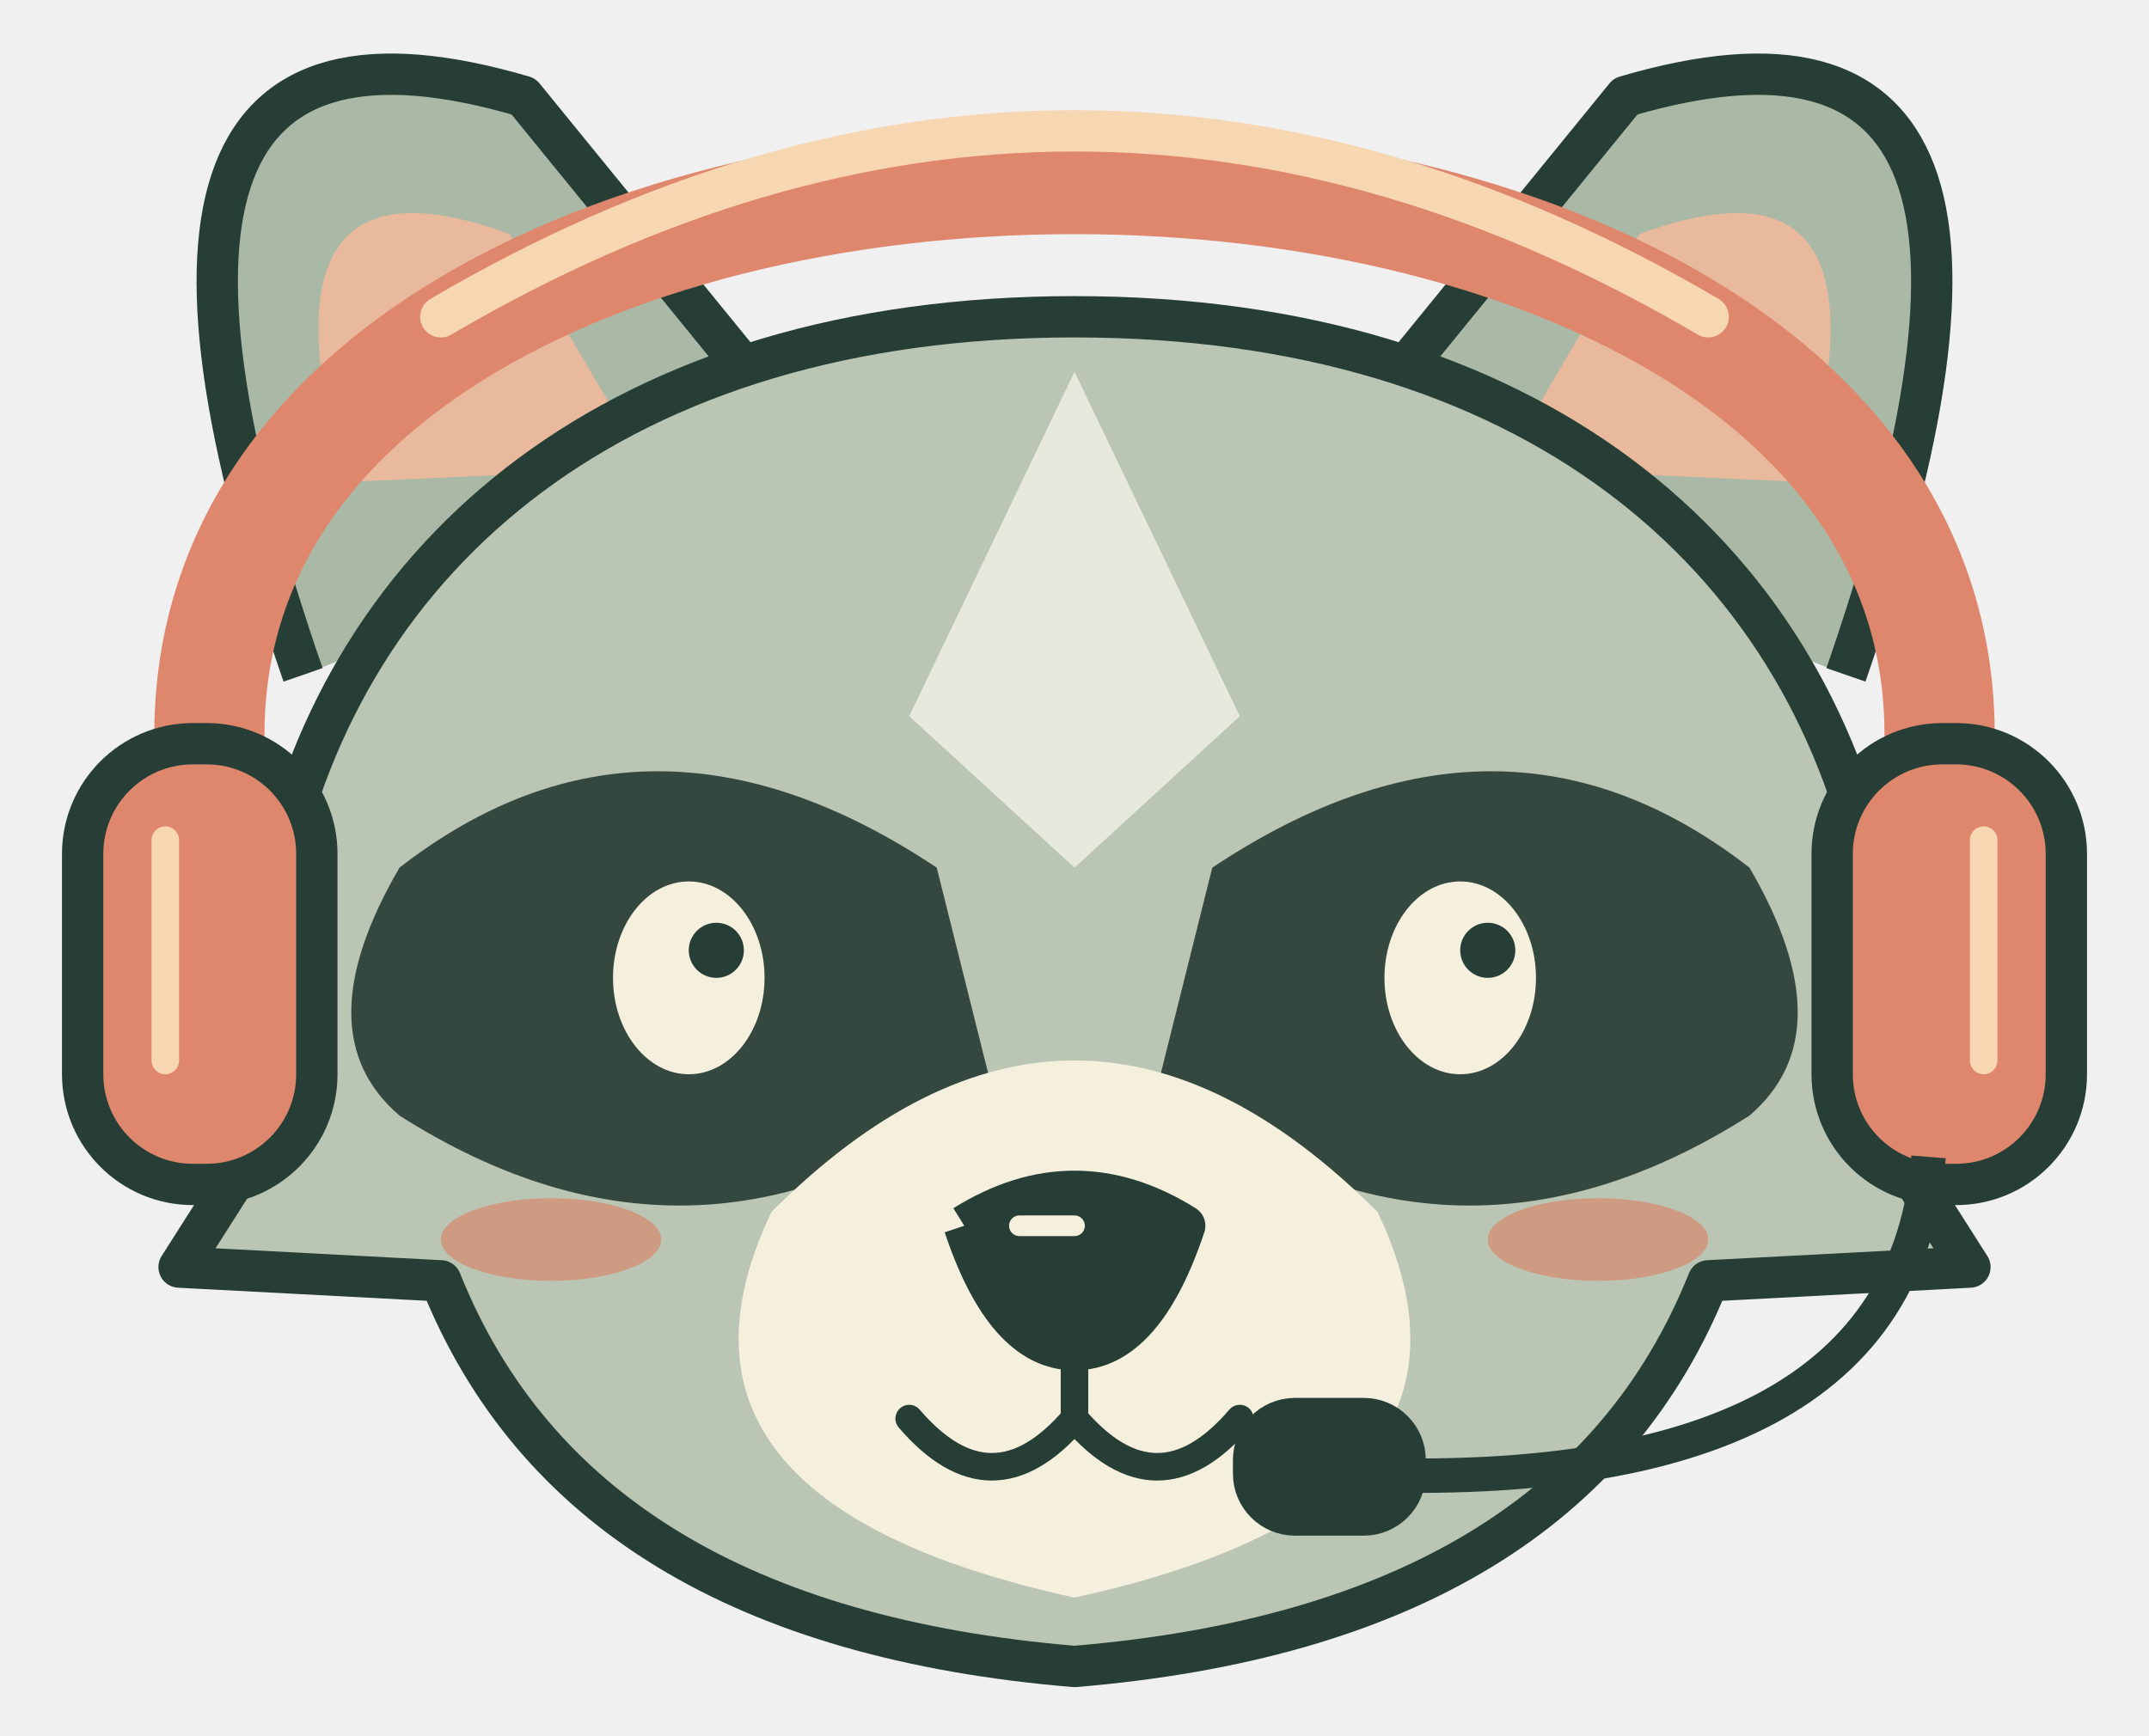
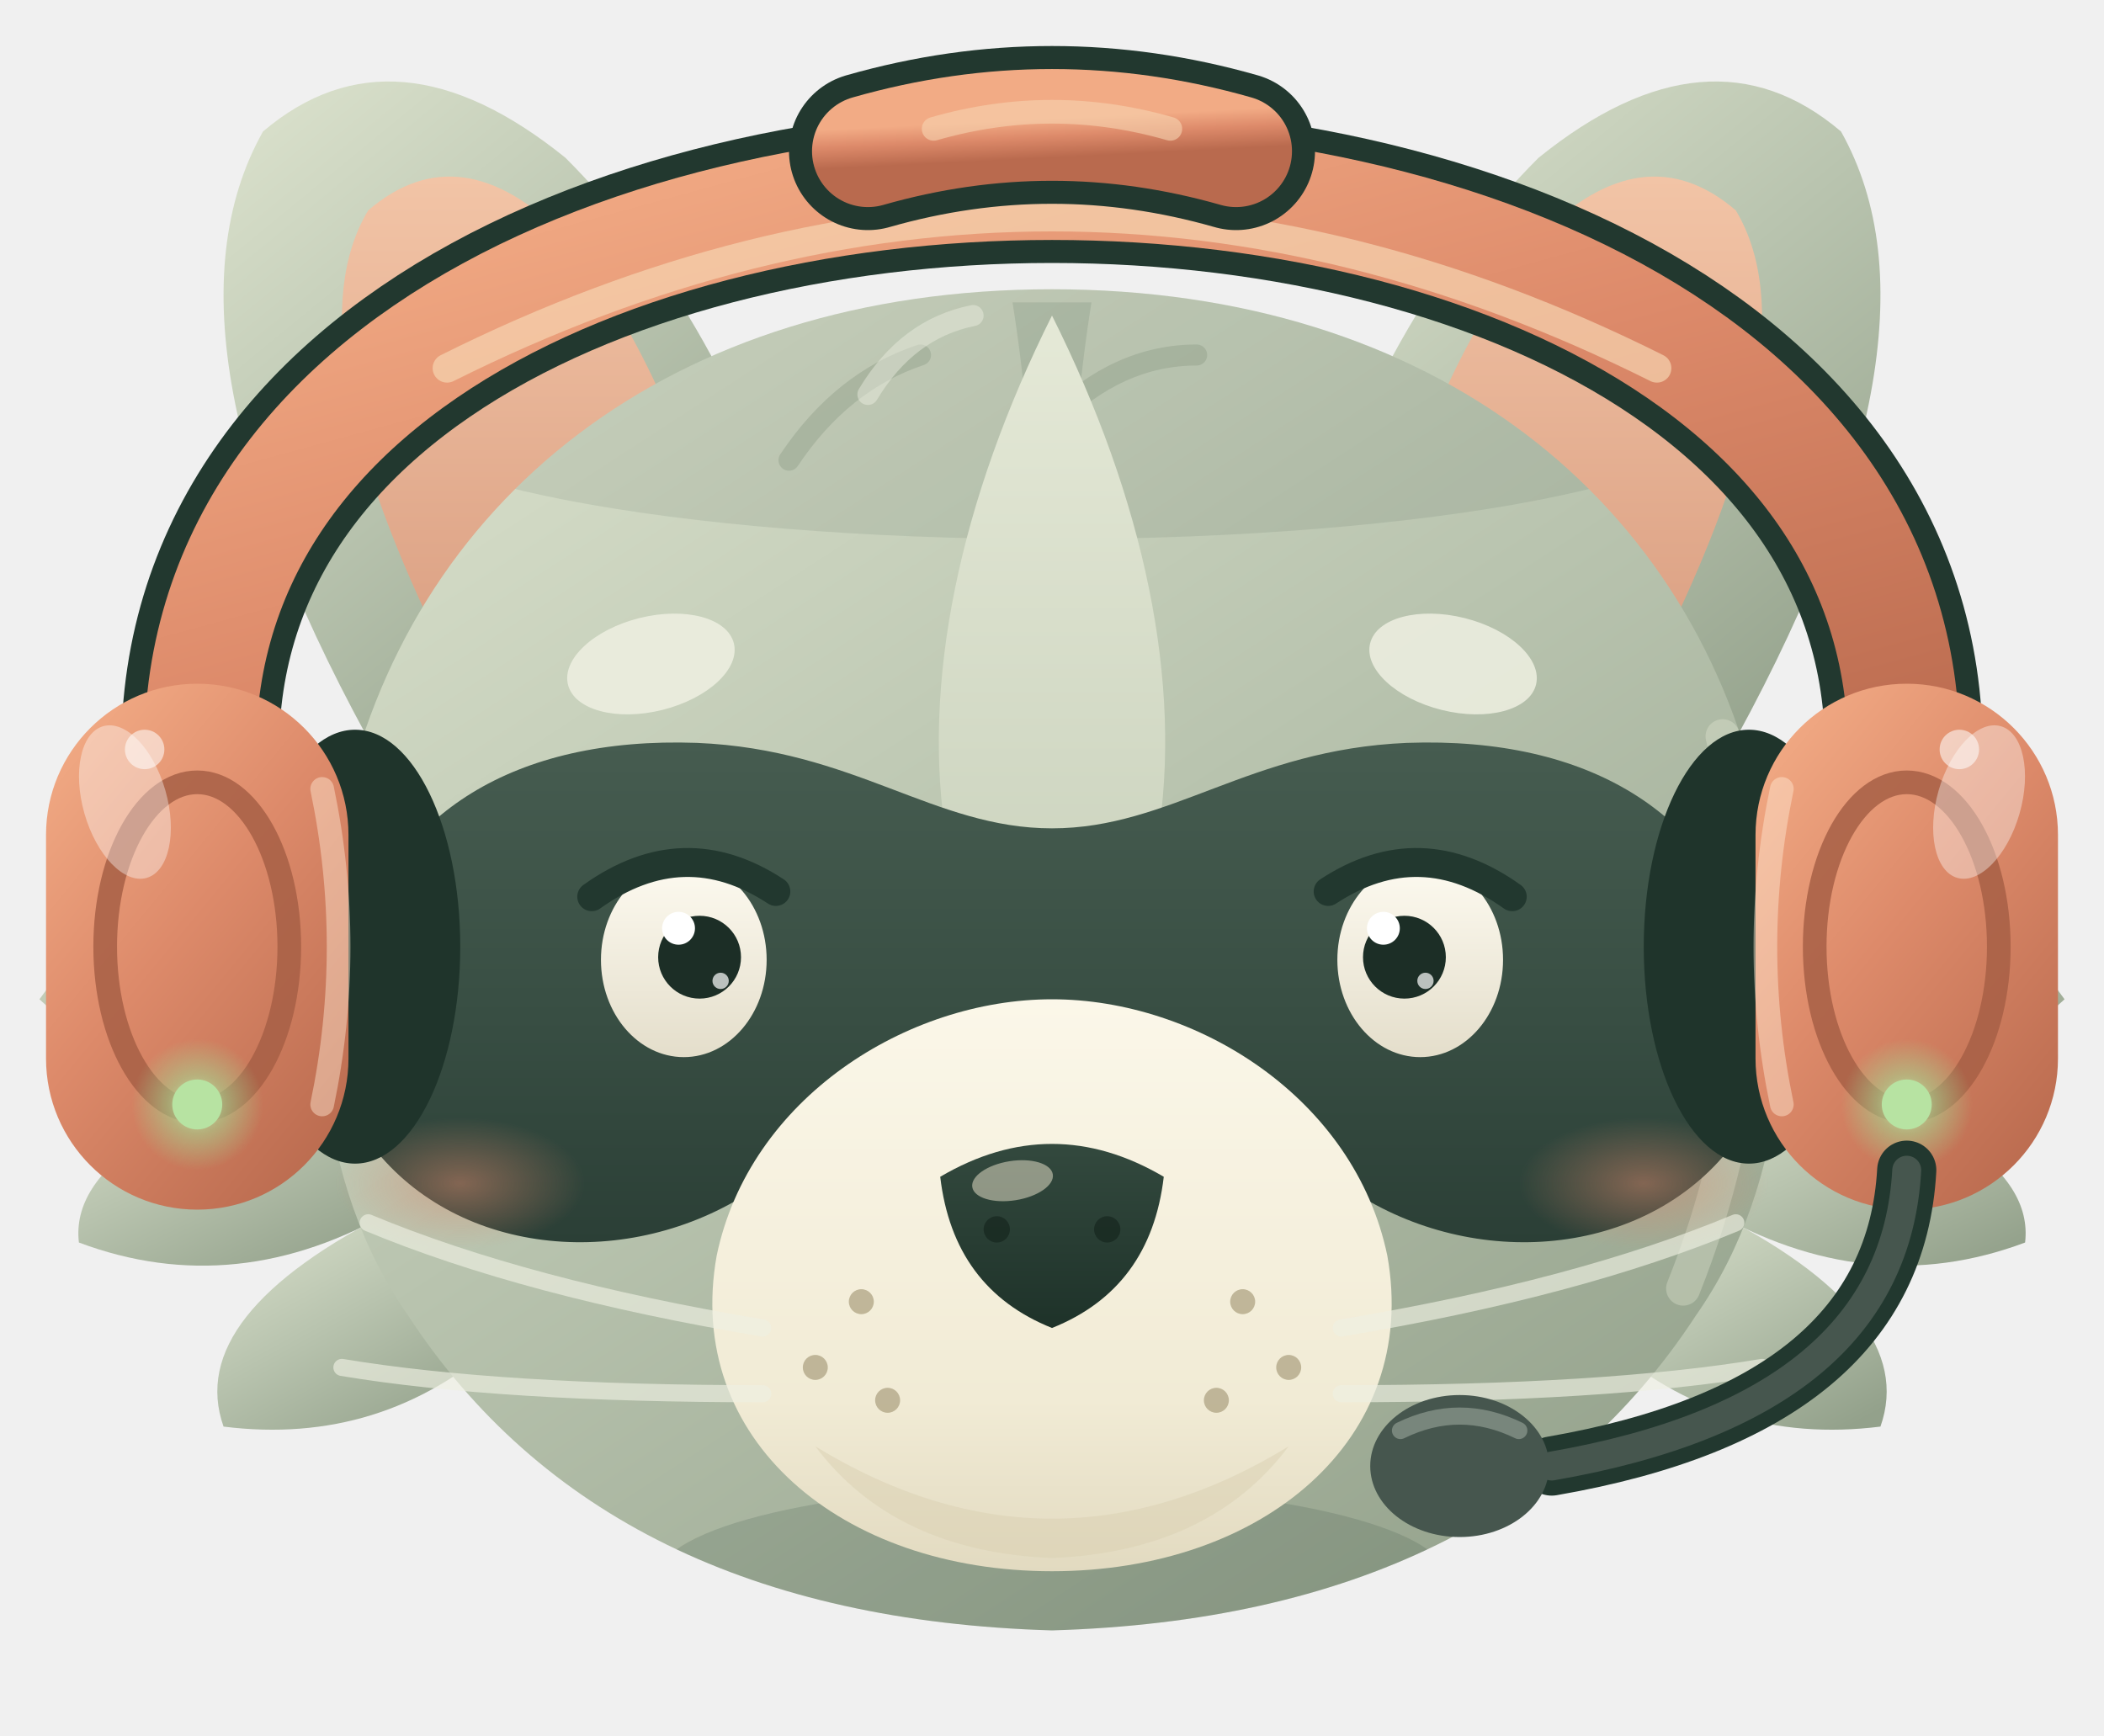
- <svg xmlns="http://www.w3.org/2000/svg" viewBox="62 42 156 126">
+ <svg xmlns="http://www.w3.org/2000/svg" viewBox="60 40 160 132">
  <style>.happy,.smile,.sleep{display:none}</style>
-   <g class="head" stroke="#263e35" stroke-width="3" stroke-linejoin="round">
+   <defs>
+     <radialGradient id="k-halo" cx=".5" cy=".47" r=".55">
+       <stop offset="0" stop-color="#f1f4e6" />
+       <stop offset=".62" stop-color="#e7edda" />
+       <stop offset=".88" stop-color="#dbe4ca" stop-opacity=".6" />
+       <stop offset="1" stop-color="#d7e0c5" stop-opacity="0" />
+     </radialGradient>
+     <radialGradient id="k-shadow" cx=".5" cy=".5" r=".5">
+       <stop offset="0" stop-color="#263e35" stop-opacity=".3" />
+       <stop offset=".6" stop-color="#263e35" stop-opacity=".14" />
+       <stop offset="1" stop-color="#263e35" stop-opacity="0" />
+     </radialGradient>
+     <linearGradient id="k-fur" x1=".15" y1="0" x2=".85" y2="1">
+       <stop offset="0" stop-color="#d8dfca" />
+       <stop offset=".45" stop-color="#b9c4af" />
+       <stop offset="1" stop-color="#93a18b" />
+     </linearGradient>
+     <linearGradient id="k-fur-lt" x1=".2" y1="0" x2=".8" y2="1">
+       <stop offset="0" stop-color="#eef0e2" />
+       <stop offset="1" stop-color="#cfd7c3" />
+     </linearGradient>
+     <linearGradient id="k-muz" x1=".5" y1="0" x2=".5" y2="1">
+       <stop offset="0" stop-color="#fbf7e9" />
+       <stop offset=".7" stop-color="#f1ebd5" />
+       <stop offset="1" stop-color="#e2dac0" />
+     </linearGradient>
+     <linearGradient id="k-mask" x1=".5" y1="0" x2=".5" y2="1">
+       <stop offset="0" stop-color="#465c50" />
+       <stop offset=".55" stop-color="#384e43" />
+       <stop offset="1" stop-color="#2b3f36" />
+     </linearGradient>
+     <linearGradient id="k-hood" x1=".25" y1="0" x2=".8" y2="1">
+       <stop offset="0" stop-color="#33503f" />
+       <stop offset=".5" stop-color="#274035" />
+       <stop offset="1" stop-color="#1a2e25" />
+     </linearGradient>
+     <linearGradient id="k-hood-lt" x1=".5" y1="0" x2=".5" y2="1">
+       <stop offset="0" stop-color="#527059" />
+       <stop offset="1" stop-color="#3a5445" />
+     </linearGradient>
+     <linearGradient id="k-copper" x1=".15" y1="0" x2=".85" y2="1">
+       <stop offset="0" stop-color="#f2ab85" />
+       <stop offset=".45" stop-color="#dd8a6a" />
+       <stop offset="1" stop-color="#b96a4e" />
+     </linearGradient>
+     <linearGradient id="k-ear" x1=".5" y1="0" x2=".5" y2="1">
+       <stop offset="0" stop-color="#f2c4a6" />
+       <stop offset="1" stop-color="#dba083" />
+     </linearGradient>
+     <linearGradient id="k-cream" x1=".3" y1="0" x2=".7" y2="1">
+       <stop offset="0" stop-color="#fdf9ec" />
+       <stop offset="1" stop-color="#e3dbc1" />
+     </linearGradient>
+     <linearGradient id="k-nose" x1=".5" y1="0" x2=".5" y2="1">
+       <stop offset="0" stop-color="#33493e" />
+       <stop offset="1" stop-color="#1e3229" />
+     </linearGradient>
+     <linearGradient id="k-blaze" x1=".5" y1="0" x2=".5" y2="1">
+       <stop offset="0" stop-color="#e5e9d7" />
+       <stop offset="1" stop-color="#ccd4bf" />
+     </linearGradient>
+     <linearGradient id="k-eye" x1=".5" y1="0" x2=".5" y2="1">
+       <stop offset="0" stop-color="#fdfaf0" />
+       <stop offset="1" stop-color="#e4decb" />
+     </linearGradient>
+     <radialGradient id="k-led" cx=".5" cy=".5" r=".5">
+       <stop offset="0" stop-color="#cdf0b8" stop-opacity=".95" />
+       <stop offset=".45" stop-color="#a5d892" stop-opacity=".55" />
+       <stop offset="1" stop-color="#a5d892" stop-opacity="0" />
+     </radialGradient>
+     <radialGradient id="k-blush" cx=".5" cy=".5" r=".5">
+       <stop offset="0" stop-color="#d8886c" stop-opacity=".5" />
+       <stop offset="1" stop-color="#d8886c" stop-opacity="0" />
+     </radialGradient>
+     <clipPath id="k-tailclip">
+       <path d="M178 252 C202 268 230 266 248 240 C262 220 262 192 250 176 C242 164 228 162 220 170 C214 176 214 186 220 192 C228 200 232 212 228 224 C224 238 210 248 196 246 C188 245 180 246 178 252 Z" />
+     </clipPath>
+     <clipPath id="k-bodyclip">
+       <path d="M100 166 Q140 151 180 166 L189 240 Q140 261 91 240 Z" />
+     </clipPath>
+     <clipPath id="k-headclip">
+       <path d="M140 62 C111 62 91 78 86 102 C83 116 84 130 91 140 Q106 163 140 164 Q174 163 189 140 C196 130 197 116 194 102 C189 78 169 62 140 62 Z" />
+     </clipPath>
+   </defs>
+   <g class="head">
    <g class="ear earL">
-       <path d="M84 91 Q66 39 100 49 L122 76" fill="#aab8a6" />
-       <path d="M87 77 Q80 52 99 59 L109 76" fill="#e9b99d" stroke="none" />
+       <path d="M89 98 Q71 66 80 50 Q90 41.5 103 52 Q115 64 121 84 Z" fill="url(#k-fur)" />
+       <path d="M94 90 Q82 66 88 56 Q95 50 103 58 Q111 68 115 84 Z" fill="url(#k-ear)" stroke="none" />
+       <path d="M95 96q3-8 10-11" fill="none" stroke="#eef0e2" stroke-width="2" stroke-linecap="round" opacity=".5" />
    </g>
    <g class="ear earR">
-       <path d="M158 76 L180 49 Q214 39 196 91" fill="#aab8a6" />
-       <path d="M171 76 L181 59 Q200 52 193 77" fill="#e9b99d" stroke="none" />
+       <path d="M191 98 Q209 66 200 50 Q190 41.5 177 52 Q165 64 159 84 Z" fill="url(#k-fur)" />
+       <path d="M186 90 Q198 66 192 56 Q185 50 177 58 Q169 68 165 84 Z" fill="url(#k-ear)" stroke="none" />
+       <path d="M185 96q-3-8-10-11" fill="none" stroke="#eef0e2" stroke-width="2" stroke-linecap="round" opacity=".5" />
    </g>
-     <path d="M140 65 C107 65 87 82 82 106 L70 119 L82 123 L75 134 L94 135 Q104 160 140 163 Q176 160 186 135 L205 134 L198 123 L210 119 L198 106 C193 82 173 65 140 65Z" fill="#bac5b4" />
-     <path d="M140 69 L128 94 L140 105 L152 94Z" fill="#e7e9dc" stroke="none" />
-     <path d="M91 105 Q109 91 130 105 L134 121 Q113 137 91 123 Q84 117 91 105Z M189 105 Q171 91 150 105 L146 121 Q167 137 189 123 Q196 117 189 105Z" fill="#34483f" stroke="none" />
-     <path d="M118 130 Q140 108 162 130 Q172 151 140 158 Q108 151 118 130Z" fill="#f5f0dd" stroke="none" />
+     <g stroke-width="2.6">
+       <path d="M92 108 Q70 106 63 116 Q72 124.5 90 120 Z" fill="url(#k-fur)" />
+       <path d="M88 120 Q65 126 66 134.5 Q78 139 90 132 Z" fill="url(#k-fur)" />
+       <path d="M90 132 Q74 140 77 148.5 Q89 150 98 142 Z" fill="url(#k-fur)" />
+       <path d="M188 108 Q210 106 217 116 Q208 124.5 190 120 Z" fill="url(#k-fur)" />
+       <path d="M192 120 Q215 126 214 134.5 Q202 139 190 132 Z" fill="url(#k-fur)" />
+       <path d="M190 132 Q206 140 203 148.5 Q191 150 182 142 Z" fill="url(#k-fur)" />
+     </g>
+     <path d="M140 62 C111 62 91 78 86 102 C83 116 84 130 91 140 Q106 163 140 164 Q174 163 189 140 C196 130 197 116 194 102 C189 78 169 62 140 62 Z" fill="url(#k-fur)" />
+     <g clip-path="url(#k-headclip)" stroke="none">
+       <path d="M137 63 Q140 82 137 99 L143 99 Q140 82 143 63 Z" fill="#8b9a85" opacity=".3" />
+       <ellipse cx="140" cy="71" rx="52" ry="10" fill="#263e35" opacity=".1" />
+       <ellipse cx="140" cy="160" rx="30" ry="7" fill="#263e35" opacity=".16" />
+       <path d="M120 75q4-6 10-8m10 5q5-5 11-5" fill="none" stroke="#8b9a85" stroke-width="1.6" stroke-linecap="round" opacity=".4" />
+       <path d="M126 70q3-5 8-6" fill="none" stroke="#eef0e2" stroke-width="1.6" stroke-linecap="round" opacity=".45" />
+     </g>
+     <path d="M188 138 Q196 118 191 96" fill="none" stroke="#eef1de" stroke-width="2.6" stroke-linecap="round" opacity=".3" />
+     <path d="M140 64 C133 78 130 92 132 104 C136 110 144 110 148 104 C150 92 147 78 140 64 Z" fill="url(#k-blaze)" stroke="none" />
+     <ellipse cx="109.5" cy="90.5" rx="6.5" ry="3.6" fill="#eef0e2" opacity=".85" stroke="none" transform="rotate(-14 109.5 90.5)" />
+     <ellipse cx="170.5" cy="90.5" rx="6.5" ry="3.6" fill="#eef0e2" opacity=".85" stroke="none" transform="rotate(14 170.5 90.5)" />
+     <path d="M140 103 C131 103 125 97 113 96.5 C99 96 90 102 87 112 Q84 120 89 128 C96 136 109 136.5 118 130 Q129 123 140 123 Q151 123 162 130 C171 136.5 184 136 191 128 Q196 120 193 112 C190 102 181 96 167 96.5 C155 97 149 103 140 103 Z" fill="url(#k-mask)" stroke="none" />
+     <ellipse cx="95" cy="130" rx="9.5" ry="5" fill="url(#k-blush)" stroke="none" />
+     <ellipse cx="185" cy="130" rx="9.5" ry="5" fill="url(#k-blush)" stroke="none" />
+     <path d="M140 116 C151 116 163 123.5 165.5 135.5 C168 149.5 156 159.5 140 159.5 C124 159.5 112 149.5 114.5 135.5 C117 123.5 129 116 140 116 Z" fill="url(#k-muz)" stroke="none" />
+     <path d="M122 150 Q140 161 158 150 Q152 158 140 158.5 Q128 158 122 150 Z" fill="#d9d0b2" stroke="none" opacity=".5" />
+     <g fill="#b3a888" stroke="none" opacity=".8">
+       <circle cx="125.5" cy="139" r=".95" />
+       <circle cx="122" cy="144" r=".95" />
+       <circle cx="127.5" cy="146.5" r=".95" />
+       <circle cx="154.5" cy="139" r=".95" />
+       <circle cx="158" cy="144" r=".95" />
+       <circle cx="152.5" cy="146.5" r=".95" />
+     </g>
+     <g class="whisk" fill="none" stroke="#eef0e2" stroke-width="1.3" stroke-linecap="round" opacity=".65">
+       <path d="M118 141 Q100 138 88 133 M118 146 Q98 146 86 144" />
+       <path d="M162 141 Q180 138 192 133 M162 146 Q182 146 194 144" />
+     </g>
    <g class="eyes" stroke="none">
      <g>
-         <ellipse cx="112" cy="113" rx="5.5" ry="7" fill="#f5f0dd" />
-         <ellipse cx="168" cy="113" rx="5.5" ry="7" fill="#f5f0dd" />
-         <circle cx="114" cy="111" r="2" fill="#263e35" />
-         <circle cx="170" cy="111" r="2" fill="#263e35" />
+         <ellipse cx="112" cy="113" rx="6.3" ry="7.4" fill="url(#k-eye)" />
+         <ellipse cx="168" cy="113" rx="6.3" ry="7.4" fill="url(#k-eye)" />
+         <circle cx="113.2" cy="112.8" r="3.15" fill="#1c2e26" />
+         <circle cx="166.8" cy="112.8" r="3.15" fill="#1c2e26" />
+         <circle cx="111.6" cy="110.6" r="1.25" fill="#ffffff" />
+         <circle cx="114.8" cy="114.6" r=".62" fill="#ffffff" opacity=".7" />
+         <circle cx="165.2" cy="110.6" r="1.25" fill="#ffffff" />
+         <circle cx="168.4" cy="114.6" r=".62" fill="#ffffff" opacity=".7" />
      </g>
+       <path d="M105 108.2 Q112 103.2 119 107.8 M161 107.8 Q168 103.2 175 108.2" fill="none" stroke="#22382f" stroke-width="2.2" stroke-linecap="round" />
    </g>
-     <g class="happy" fill="none" stroke="#f5f0dd" stroke-linecap="round">
-       <path d="M106 116 Q112 105 118 116 M162 116 Q168 105 174 116" />
+     <g class="happy" fill="none" stroke="#f5f0dd" stroke-width="3.2" stroke-linecap="round">
+       <path d="M104.5 116 Q112 106.5 119.5 116 M160.5 116 Q168 106.5 175.5 116" />
    </g>
-     <g class="sleep" fill="none" stroke="#f5f0dd" stroke-linecap="round">
-       <path d="M106 112 Q112 120 118 112 M162 112 Q168 120 174 112" />
+     <g class="sleep" fill="none" stroke="#f5f0dd" stroke-width="3" stroke-linecap="round">
+       <path d="M104.5 113.5 Q112 120 119.5 113.5 M160.5 113.5 Q168 120 175.5 113.5" />
    </g>
    <g class="nose">
-       <path d="M132 131 Q140 126 148 131 Q145 140 140 140 Q135 140 132 131" fill="#263e35" />
-       <path d="M136 131h4" stroke="#f5f0dd" stroke-width="1.5" stroke-linecap="round" />
+       <path d="M131.5 129.5 Q140 124.5 148.5 129.5 Q147.5 138 140 141 Q132.5 138 131.5 129.5 Z" fill="url(#k-nose)" stroke-width="1.6" />
+       <ellipse cx="137" cy="129.8" rx="3.1" ry="1.5" fill="#f2ead2" opacity=".5" stroke="none" transform="rotate(-9 137 129.8)" />
+       <circle cx="135.8" cy="133.5" r="1" fill="#101f18" opacity=".55" stroke="none" />
+       <circle cx="144.2" cy="133.5" r="1" fill="#101f18" opacity=".55" stroke="none" />
    </g>
-     <path class="mouth" d="M140 140v5q-6 7-12 0m12 0q6 7 12 0" fill="none" stroke-width="2" stroke-linecap="round" />
-     <path class="smile" d="M130 143 Q140 162 150 143Z" fill="#263e35" />
-     <g fill="#d8886c" stroke="none" opacity=".7">
-       <ellipse cx="102" cy="132" rx="8" ry="3" />
-       <ellipse cx="178" cy="132" rx="8" ry="3" />
+     <path class="mouth" d="M140 141v4.5M140 145.5Q134.5 151 129 148m11-2.5Q145.5 151 151 148" fill="none" stroke-width="2" stroke-linecap="round" />
+     <g class="smile">
+       <path d="M128.5 143.5 Q140 165 151.5 143.5 Q140 150 128.5 143.5 Z" fill="#22382f" stroke-width="2" />
+       <path d="M135 152.5 Q140 158 145 152.5 Q140 150 135 152.5 Z" fill="#dd9178" stroke="none" />
    </g>
-     <path d="M78 103 C65 39 215 39 202 103" fill="none" stroke="#df876d" stroke-width="8" stroke-linecap="round" />
-     <path d="M94 65 Q140 38 186 65" fill="none" stroke="#f7d6b2" stroke-width="3" stroke-linecap="round" />
-     <rect x="68" y="96" width="17" height="32" rx="8" fill="#df876d" />
-     <rect x="195" y="96" width="17" height="32" rx="8" fill="#df876d" />
-     <path d="M74 103v16m132-16v16" stroke="#f7d6b2" stroke-width="2" stroke-linecap="round" />
-     <path d="M202 126 Q200 151 159 149" fill="none" stroke="#263e35" stroke-width="2.5" />
-     <rect x="153" y="145" width="11" height="7" rx="3" fill="#263e35" />
+     <path d="M76 105 C63 37 217 37 204 105" fill="none" stroke="#22382f" stroke-width="12" stroke-linecap="round" />
+     <path d="M76 105 C63 37 217 37 204 105" fill="none" stroke="url(#k-copper)" stroke-width="8.5" stroke-linecap="round" />
+     <path d="M94 68 Q140 45 186 68" fill="none" stroke="#f6d4b0" stroke-width="2.2" stroke-linecap="round" opacity=".7" />
+     <path d="M126 51.5 Q140 47.5 154 51.5" fill="none" stroke="#22382f" stroke-width="12" stroke-linecap="round" />
+     <path d="M126 51.5 Q140 47.5 154 51.5" fill="none" stroke="url(#k-copper)" stroke-width="8.5" stroke-linecap="round" />
+     <path d="M131 49.8 Q140 47.2 149 49.8" fill="none" stroke="#f6d4b0" stroke-width="1.8" stroke-linecap="round" opacity=".6" />
+     <ellipse cx="87" cy="112" rx="8" ry="16.5" fill="#1f342b" stroke-width="2" />
+     <ellipse cx="193" cy="112" rx="8" ry="16.5" fill="#1f342b" stroke-width="2" />
+     <rect x="63.5" y="92" width="23" height="40" rx="11.5" fill="url(#k-copper)" />
+     <ellipse cx="75" cy="112" rx="7" ry="12.5" fill="none" stroke="#a75f45" stroke-width="1.8" opacity=".85" />
+     <ellipse cx="69.5" cy="101" rx="3.2" ry="6" fill="#ffffff" opacity=".38" stroke="none" transform="rotate(-16 69.5 101)" />
+     <circle cx="71" cy="97" r="1.5" fill="#ffffff" opacity=".55" stroke="none" />
+     <path d="M84.5 100 Q87 112 84.5 124" fill="none" stroke="#ffe8d2" stroke-width="1.8" stroke-linecap="round" opacity=".45" />
+     <circle cx="75" cy="124" r="5" fill="url(#k-led)" class="led" stroke="none" />
+     <circle cx="75" cy="124" r="1.9" fill="#b7e3a2" class="led" stroke="none" />
+     <rect x="193.5" y="92" width="23" height="40" rx="11.5" fill="url(#k-copper)" />
+     <ellipse cx="205" cy="112" rx="7" ry="12.5" fill="none" stroke="#a75f45" stroke-width="1.8" opacity=".85" />
+     <ellipse cx="210.5" cy="101" rx="3.2" ry="6" fill="#ffffff" opacity=".38" stroke="none" transform="rotate(16 210.5 101)" />
+     <circle cx="209" cy="97" r="1.5" fill="#ffffff" opacity=".55" stroke="none" />
+     <path d="M195.5 100 Q193 112 195.5 124" fill="none" stroke="#ffe8d2" stroke-width="1.8" stroke-linecap="round" opacity=".45" />
+     <circle cx="205" cy="124" r="5" fill="url(#k-led)" class="led" stroke="none" />
+     <circle cx="205" cy="124" r="1.9" fill="#b7e3a2" class="led" stroke="none" />
+     <path d="M205 129 Q204 147 178 151.5" fill="none" stroke="#22382f" stroke-width="4.5" stroke-linecap="round" />
+     <path d="M205 129 Q204 147 178 151.5" fill="none" stroke="#46564e" stroke-width="2.2" stroke-linecap="round" />
+     <ellipse cx="171" cy="151.5" rx="6.8" ry="5.4" fill="#46564e" stroke-width="2.2" />
+     <path d="M166.5 148.8 Q171 146.6 175.5 148.8" fill="none" stroke="#aab5aa" stroke-width="1.3" stroke-linecap="round" opacity=".5" />
  </g>
</svg>
